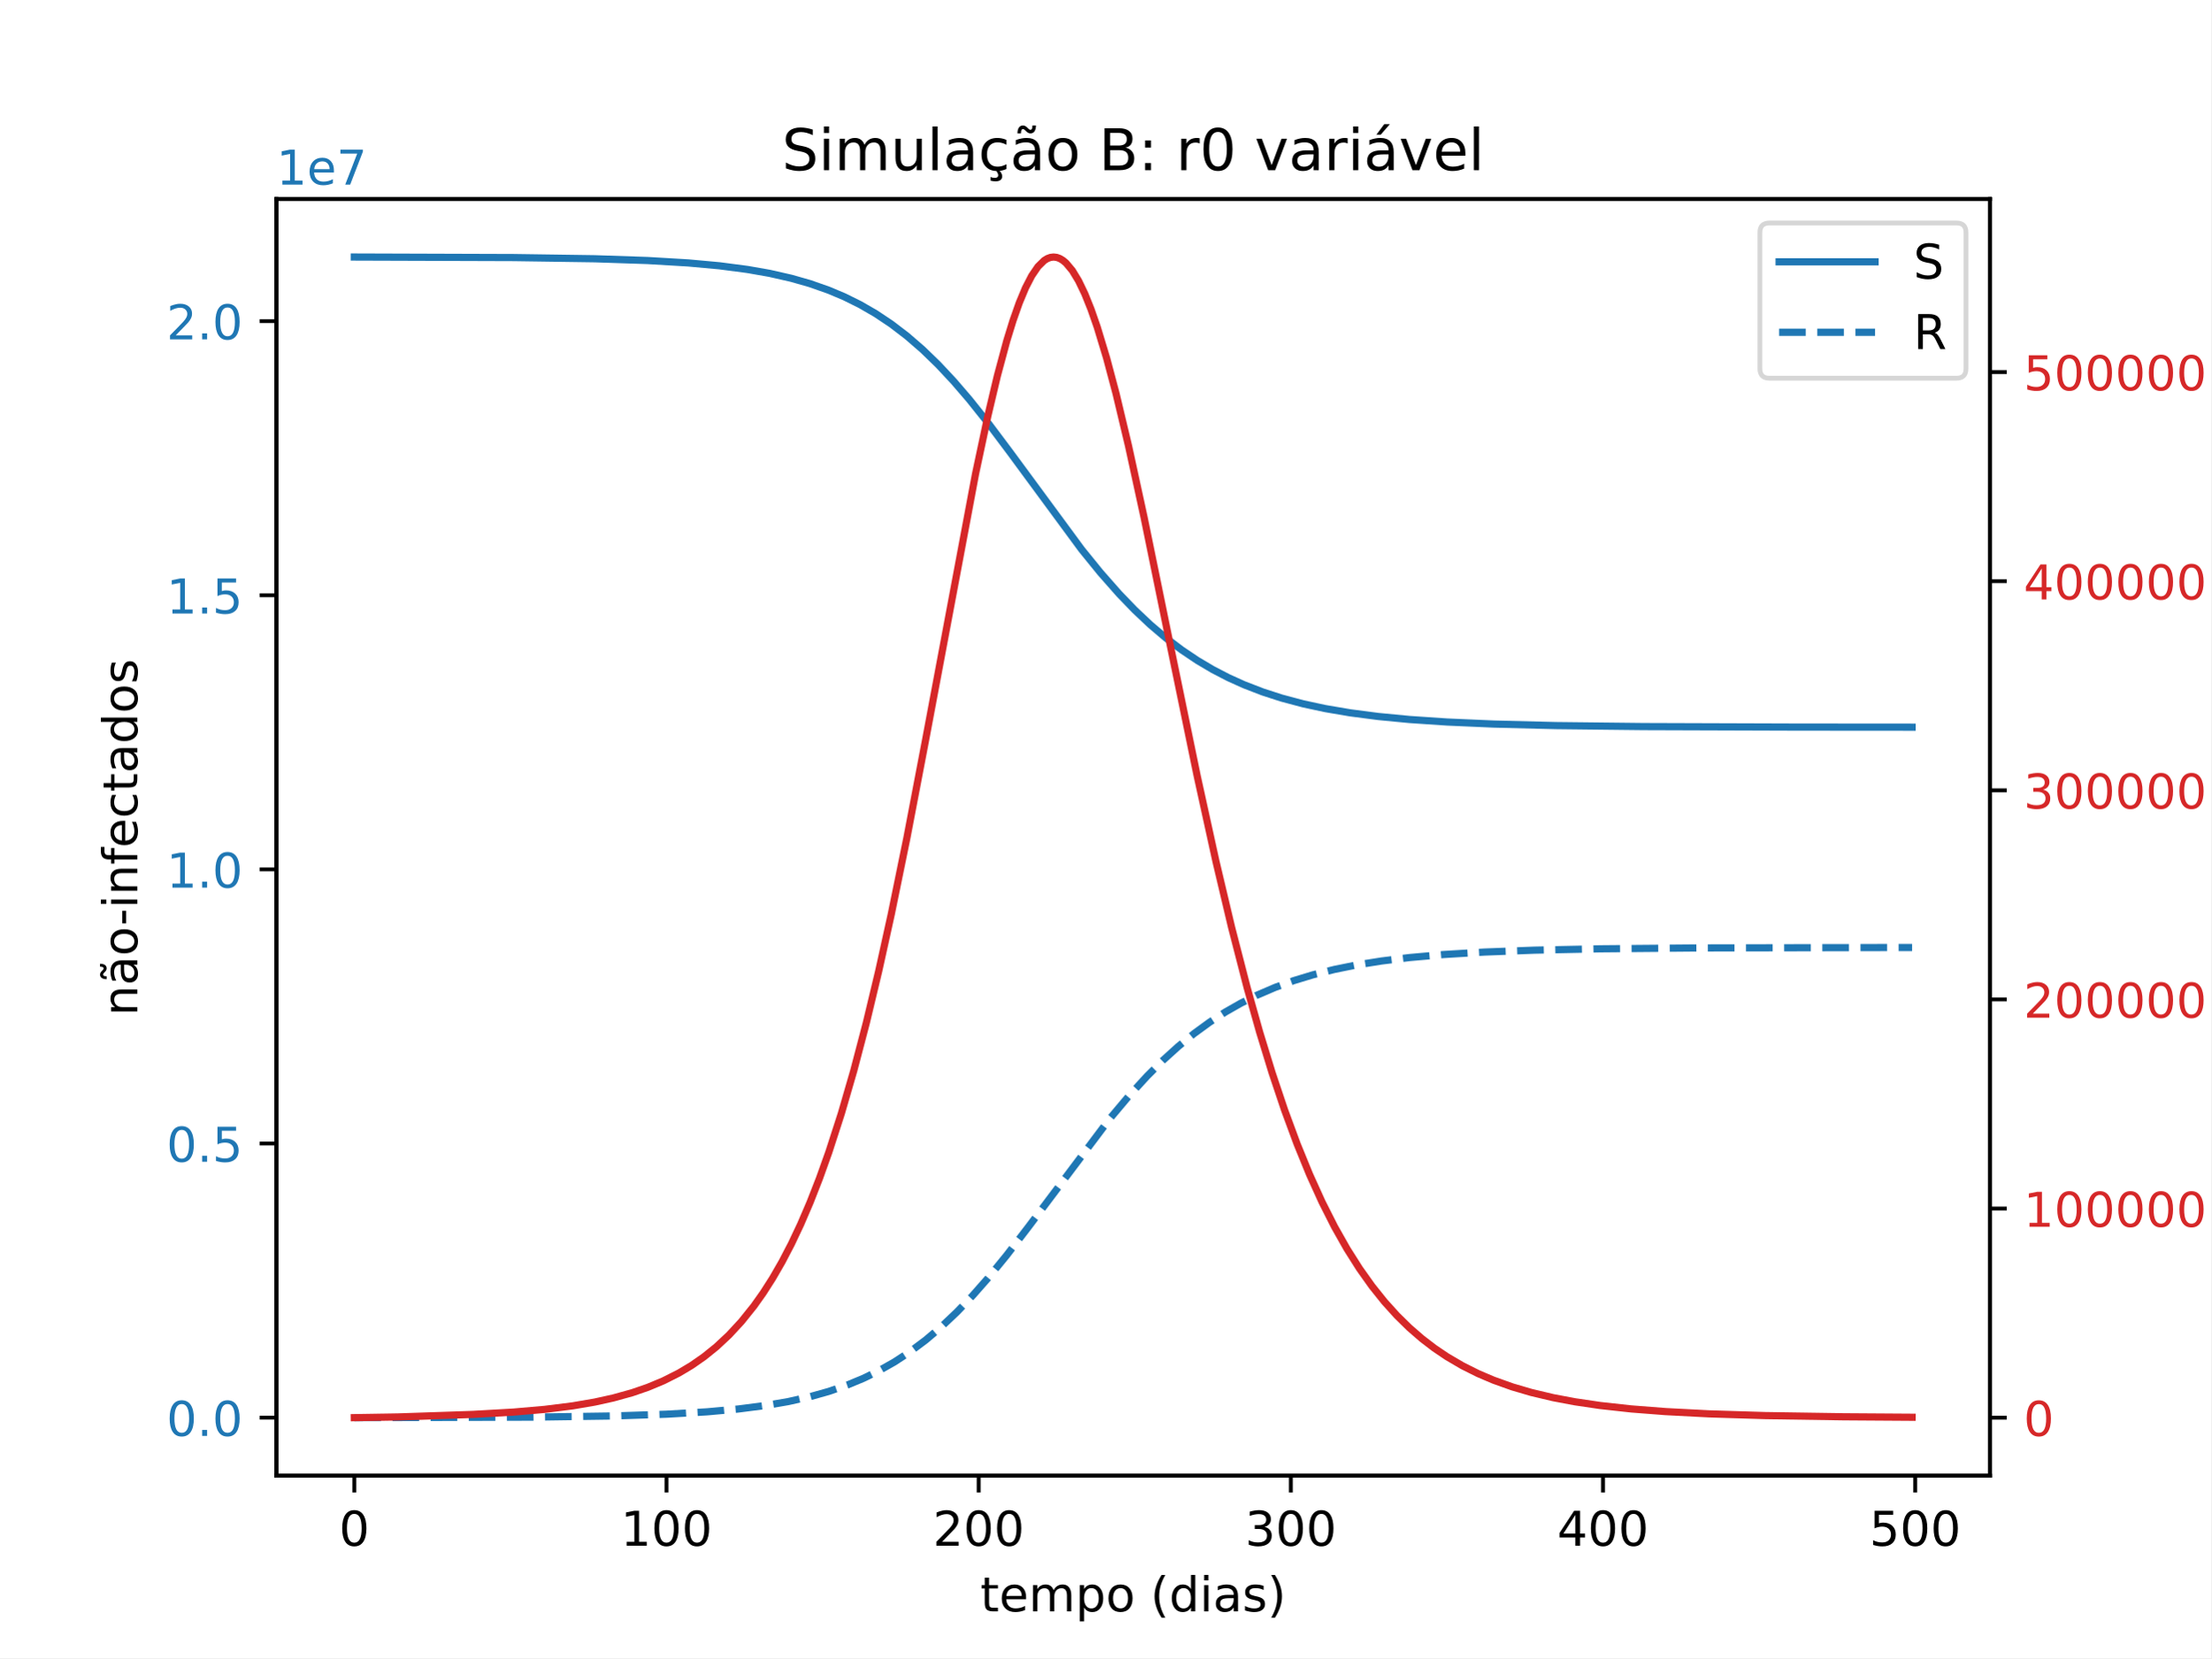
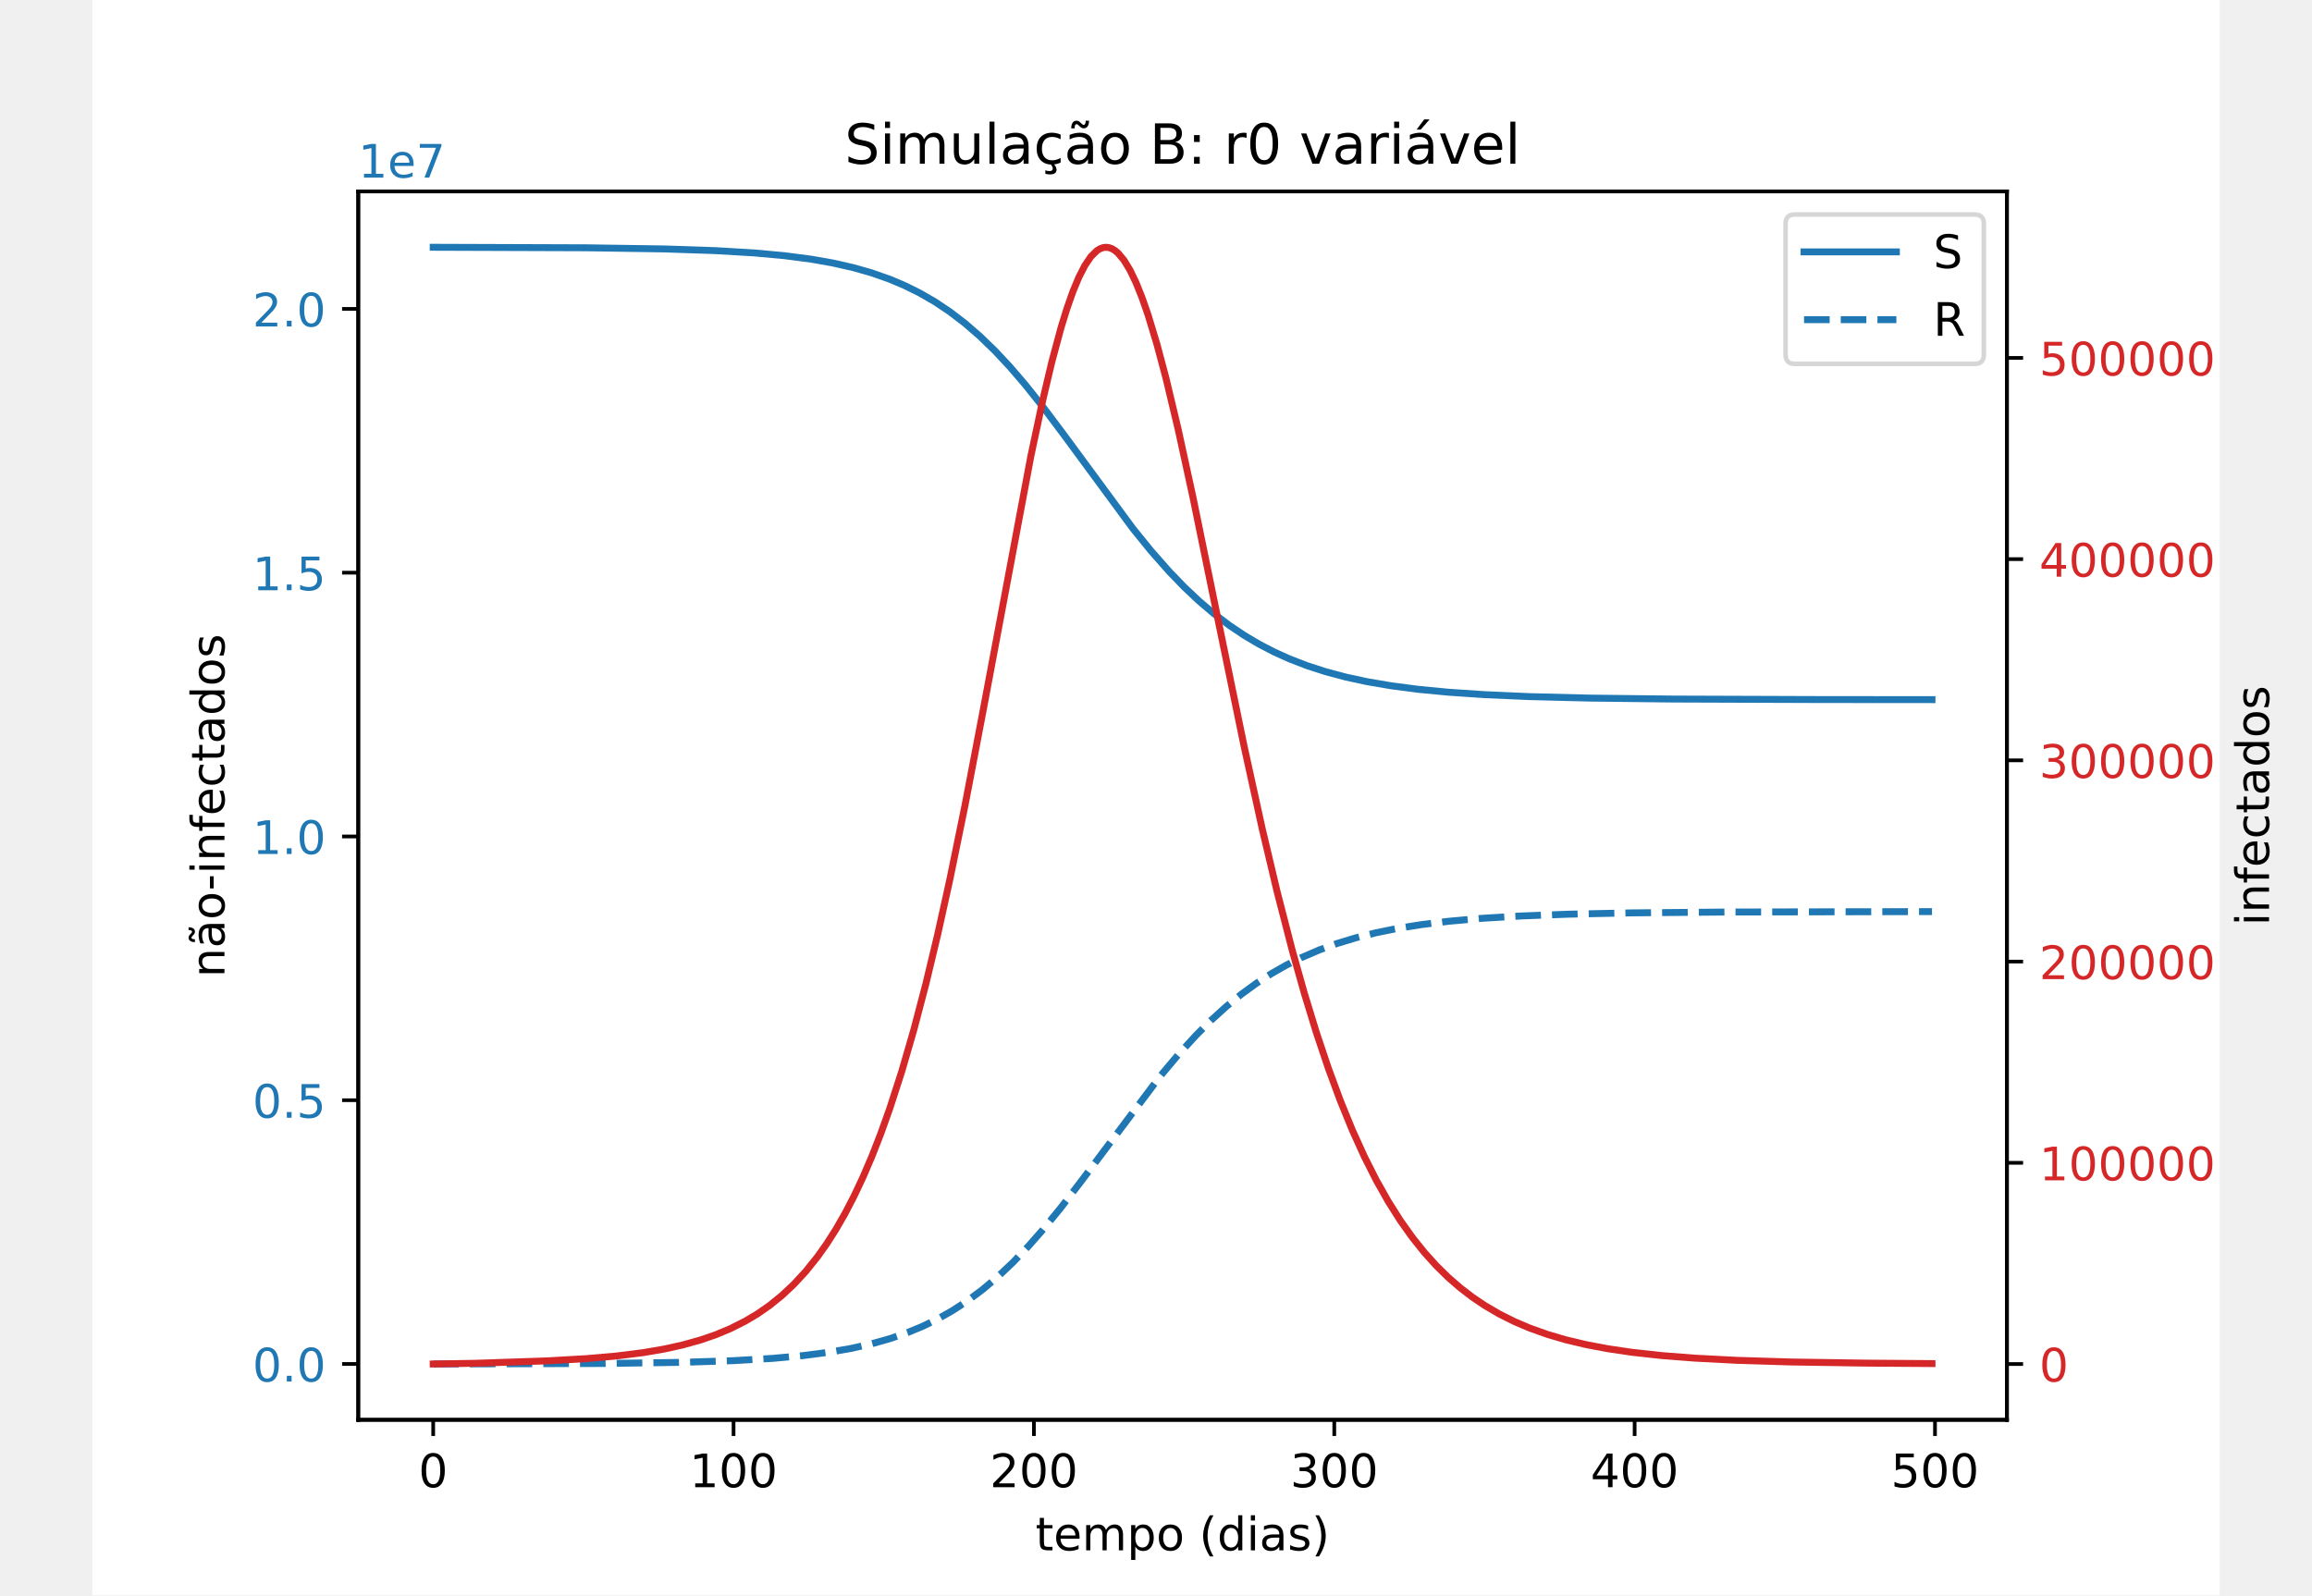
- <svg xmlns="http://www.w3.org/2000/svg" xmlns:xlink="http://www.w3.org/1999/xlink" height="345.6pt" version="1.1" viewBox="0 0 460.8 345.6" width="460.8pt">
+ <svg xmlns="http://www.w3.org/2000/svg" xmlns:xlink="http://www.w3.org/1999/xlink" height="345.6pt" version="1.1" viewBox="0 0 460.8 345.6" width="500.8pt">
  <defs>
    <style type="text/css">
*{stroke-linecap:butt;stroke-linejoin:round;}
  </style>
  </defs>
  <g id="figure_1">
    <g id="patch_1">
      <path d="M 0 345.6  L 460.8 345.6  L 460.8 0  L 0 0  z " style="fill:#ffffff;" />
    </g>
    <g id="axes_1">
      <g id="patch_2">
        <path d="M 57.6 307.584  L 414.72 307.584  L 414.72 41.472  L 57.6 41.472  z " style="fill:#ffffff;" />
      </g>
      <g id="matplotlib.axis_1">
        <g id="xtick_1">
          <g id="line2d_1">
            <defs>
              <path d="M 0 0  L 0 3.5  " id="mf9676f871f" style="stroke:#000000;stroke-width:0.8;" />
            </defs>
            <g>
              <use style="stroke:#000000;stroke-width:0.8;" x="73.833" xlink:href="#mf9676f871f" y="307.584" />
            </g>
          </g>
          <g id="text_1">
            <defs>
              <path d="M 31.781 66.406  Q 24.172 66.406 20.328 58.906  Q 16.5 51.422 16.5 36.375  Q 16.5 21.391 20.328 13.891  Q 24.172 6.391 31.781 6.391  Q 39.453 6.391 43.281 13.891  Q 47.125 21.391 47.125 36.375  Q 47.125 51.422 43.281 58.906  Q 39.453 66.406 31.781 66.406  z M 31.781 74.219  Q 44.047 74.219 50.516 64.516  Q 56.984 54.828 56.984 36.375  Q 56.984 17.969 50.516 8.266  Q 44.047 -1.422 31.781 -1.422  Q 19.531 -1.422 13.062 8.266  Q 6.594 17.969 6.594 36.375  Q 6.594 54.828 13.062 64.516  Q 19.531 74.219 31.781 74.219  z " id="DejaVuSans-48" />
            </defs>
            <g transform="translate(70.65148 322.1824)scale(0.1 -0.1)">
              <use xlink:href="#DejaVuSans-48" />
            </g>
          </g>
        </g>
        <g id="xtick_2">
          <g id="line2d_2">
            <g>
              <use style="stroke:#000000;stroke-width:0.8;" x="138.894" xlink:href="#mf9676f871f" y="307.584" />
            </g>
          </g>
          <g id="text_2">
            <defs>
              <path d="M 12.406 8.297  L 28.516 8.297  L 28.516 63.922  L 10.984 60.406  L 10.984 69.391  L 28.422 72.906  L 38.281 72.906  L 38.281 8.297  L 54.391 8.297  L 54.391 0  L 12.406 0  z " id="DejaVuSans-49" />
            </defs>
            <g transform="translate(129.35 322.1824)scale(0.1 -0.1)">
              <use xlink:href="#DejaVuSans-49" />
              <use x="63.623" xlink:href="#DejaVuSans-48" />
              <use x="127.246" xlink:href="#DejaVuSans-48" />
            </g>
          </g>
        </g>
        <g id="xtick_3">
          <g id="line2d_3">
            <g>
              <use style="stroke:#000000;stroke-width:0.8;" x="203.955" xlink:href="#mf9676f871f" y="307.584" />
            </g>
          </g>
          <g id="text_3">
            <defs>
              <path d="M 19.188 8.297  L 53.609 8.297  L 53.609 0  L 7.328 0  L 7.328 8.297  Q 12.938 14.109 22.625 23.891  Q 32.328 33.688 34.812 36.531  Q 39.547 41.844 41.422 45.531  Q 43.312 49.219 43.312 52.781  Q 43.312 58.594 39.234 62.25  Q 35.156 65.922 28.609 65.922  Q 23.969 65.922 18.812 64.312  Q 13.672 62.703 7.812 59.422  L 7.812 69.391  Q 13.766 71.781 18.938 73  Q 24.125 74.219 28.422 74.219  Q 39.75 74.219 46.484 68.547  Q 53.219 62.891 53.219 53.422  Q 53.219 48.922 51.531 44.891  Q 49.859 40.875 45.406 35.406  Q 44.188 33.984 37.641 27.219  Q 31.109 20.453 19.188 8.297  z " id="DejaVuSans-50" />
            </defs>
            <g transform="translate(194.411 322.1824)scale(0.1 -0.1)">
              <use xlink:href="#DejaVuSans-50" />
              <use x="63.623" xlink:href="#DejaVuSans-48" />
              <use x="127.246" xlink:href="#DejaVuSans-48" />
            </g>
          </g>
        </g>
        <g id="xtick_4">
          <g id="line2d_4">
            <g>
              <use style="stroke:#000000;stroke-width:0.8;" x="269.016" xlink:href="#mf9676f871f" y="307.584" />
            </g>
          </g>
          <g id="text_4">
            <defs>
              <path d="M 40.578 39.312  Q 47.656 37.797 51.625 33  Q 55.609 28.219 55.609 21.188  Q 55.609 10.406 48.188 4.484  Q 40.766 -1.422 27.094 -1.422  Q 22.516 -1.422 17.656 -0.516  Q 12.797 0.391 7.625 2.203  L 7.625 11.719  Q 11.719 9.328 16.594 8.109  Q 21.484 6.891 26.812 6.891  Q 36.078 6.891 40.938 10.547  Q 45.797 14.203 45.797 21.188  Q 45.797 27.641 41.281 31.266  Q 36.766 34.906 28.719 34.906  L 20.219 34.906  L 20.219 43.016  L 29.109 43.016  Q 36.375 43.016 40.234 45.922  Q 44.094 48.828 44.094 54.297  Q 44.094 59.906 40.109 62.906  Q 36.141 65.922 28.719 65.922  Q 24.656 65.922 20.016 65.031  Q 15.375 64.156 9.812 62.312  L 9.812 71.094  Q 15.438 72.656 20.344 73.438  Q 25.25 74.219 29.594 74.219  Q 40.828 74.219 47.359 69.109  Q 53.906 64.016 53.906 55.328  Q 53.906 49.266 50.438 45.094  Q 46.969 40.922 40.578 39.312  z " id="DejaVuSans-51" />
            </defs>
            <g transform="translate(259.4721 322.1824)scale(0.1 -0.1)">
              <use xlink:href="#DejaVuSans-51" />
              <use x="63.623" xlink:href="#DejaVuSans-48" />
              <use x="127.246" xlink:href="#DejaVuSans-48" />
            </g>
          </g>
        </g>
        <g id="xtick_5">
          <g id="line2d_5">
            <g>
              <use style="stroke:#000000;stroke-width:0.8;" x="334.077" xlink:href="#mf9676f871f" y="307.584" />
            </g>
          </g>
          <g id="text_5">
            <defs>
              <path d="M 37.797 64.312  L 12.891 25.391  L 37.797 25.391  z M 35.203 72.906  L 47.609 72.906  L 47.609 25.391  L 58.016 25.391  L 58.016 17.188  L 47.609 17.188  L 47.609 0  L 37.797 0  L 37.797 17.188  L 4.891 17.188  L 4.891 26.703  z " id="DejaVuSans-52" />
            </defs>
            <g transform="translate(324.5331 322.1824)scale(0.1 -0.1)">
              <use xlink:href="#DejaVuSans-52" />
              <use x="63.623" xlink:href="#DejaVuSans-48" />
              <use x="127.246" xlink:href="#DejaVuSans-48" />
            </g>
          </g>
        </g>
        <g id="xtick_6">
          <g id="line2d_6">
            <g>
              <use style="stroke:#000000;stroke-width:0.8;" x="399.138" xlink:href="#mf9676f871f" y="307.584" />
            </g>
          </g>
          <g id="text_6">
            <defs>
              <path d="M 10.797 72.906  L 49.516 72.906  L 49.516 64.594  L 19.828 64.594  L 19.828 46.734  Q 21.969 47.469 24.109 47.828  Q 26.266 48.188 28.422 48.188  Q 40.625 48.188 47.75 41.5  Q 54.891 34.812 54.891 23.391  Q 54.891 11.625 47.562 5.094  Q 40.234 -1.422 26.906 -1.422  Q 22.312 -1.422 17.547 -0.641  Q 12.797 0.141 7.719 1.703  L 7.719 11.625  Q 12.109 9.234 16.797 8.062  Q 21.484 6.891 26.703 6.891  Q 35.156 6.891 40.078 11.328  Q 45.016 15.766 45.016 23.391  Q 45.016 31 40.078 35.438  Q 35.156 39.891 26.703 39.891  Q 22.75 39.891 18.812 39.016  Q 14.891 38.141 10.797 36.281  z " id="DejaVuSans-53" />
            </defs>
            <g transform="translate(389.5941 322.1824)scale(0.1 -0.1)">
              <use xlink:href="#DejaVuSans-53" />
              <use x="63.623" xlink:href="#DejaVuSans-48" />
              <use x="127.246" xlink:href="#DejaVuSans-48" />
            </g>
          </g>
        </g>
        <g id="text_7">
          <defs>
            <path d="M 18.312 70.219  L 18.312 54.688  L 36.812 54.688  L 36.812 47.703  L 18.312 47.703  L 18.312 18.016  Q 18.312 11.328 20.141 9.422  Q 21.969 7.516 27.594 7.516  L 36.812 7.516  L 36.812 0  L 27.594 0  Q 17.188 0 13.234 3.875  Q 9.281 7.766 9.281 18.016  L 9.281 47.703  L 2.688 47.703  L 2.688 54.688  L 9.281 54.688  L 9.281 70.219  z " id="DejaVuSans-116" />
            <path d="M 56.203 29.594  L 56.203 25.203  L 14.891 25.203  Q 15.484 15.922 20.484 11.062  Q 25.484 6.203 34.422 6.203  Q 39.594 6.203 44.453 7.469  Q 49.312 8.734 54.109 11.281  L 54.109 2.781  Q 49.266 0.734 44.188 -0.344  Q 39.109 -1.422 33.891 -1.422  Q 20.797 -1.422 13.156 6.188  Q 5.516 13.812 5.516 26.812  Q 5.516 40.234 12.766 48.109  Q 20.016 56 32.328 56  Q 43.359 56 49.781 48.891  Q 56.203 41.797 56.203 29.594  z M 47.219 32.234  Q 47.125 39.594 43.094 43.984  Q 39.062 48.391 32.422 48.391  Q 24.906 48.391 20.391 44.141  Q 15.875 39.891 15.188 32.172  z " id="DejaVuSans-101" />
            <path d="M 52 44.188  Q 55.375 50.25 60.062 53.125  Q 64.75 56 71.094 56  Q 79.641 56 84.281 50.016  Q 88.922 44.047 88.922 33.016  L 88.922 0  L 79.891 0  L 79.891 32.719  Q 79.891 40.578 77.094 44.375  Q 74.312 48.188 68.609 48.188  Q 61.625 48.188 57.562 43.547  Q 53.516 38.922 53.516 30.906  L 53.516 0  L 44.484 0  L 44.484 32.719  Q 44.484 40.625 41.703 44.406  Q 38.922 48.188 33.109 48.188  Q 26.219 48.188 22.156 43.531  Q 18.109 38.875 18.109 30.906  L 18.109 0  L 9.078 0  L 9.078 54.688  L 18.109 54.688  L 18.109 46.188  Q 21.188 51.219 25.484 53.609  Q 29.781 56 35.688 56  Q 41.656 56 45.828 52.969  Q 50 49.953 52 44.188  z " id="DejaVuSans-109" />
            <path d="M 18.109 8.203  L 18.109 -20.797  L 9.078 -20.797  L 9.078 54.688  L 18.109 54.688  L 18.109 46.391  Q 20.953 51.266 25.266 53.625  Q 29.594 56 35.594 56  Q 45.562 56 51.781 48.094  Q 58.016 40.188 58.016 27.297  Q 58.016 14.406 51.781 6.484  Q 45.562 -1.422 35.594 -1.422  Q 29.594 -1.422 25.266 0.953  Q 20.953 3.328 18.109 8.203  z M 48.688 27.297  Q 48.688 37.203 44.609 42.844  Q 40.531 48.484 33.406 48.484  Q 26.266 48.484 22.188 42.844  Q 18.109 37.203 18.109 27.297  Q 18.109 17.391 22.188 11.75  Q 26.266 6.109 33.406 6.109  Q 40.531 6.109 44.609 11.75  Q 48.688 17.391 48.688 27.297  z " id="DejaVuSans-112" />
            <path d="M 30.609 48.391  Q 23.391 48.391 19.188 42.75  Q 14.984 37.109 14.984 27.297  Q 14.984 17.484 19.156 11.844  Q 23.344 6.203 30.609 6.203  Q 37.797 6.203 41.984 11.859  Q 46.188 17.531 46.188 27.297  Q 46.188 37.016 41.984 42.703  Q 37.797 48.391 30.609 48.391  z M 30.609 56  Q 42.328 56 49.016 48.375  Q 55.719 40.766 55.719 27.297  Q 55.719 13.875 49.016 6.219  Q 42.328 -1.422 30.609 -1.422  Q 18.844 -1.422 12.172 6.219  Q 5.516 13.875 5.516 27.297  Q 5.516 40.766 12.172 48.375  Q 18.844 56 30.609 56  z " id="DejaVuSans-111" />
            <path id="DejaVuSans-32" />
            <path d="M 31 75.875  Q 24.469 64.656 21.281 53.656  Q 18.109 42.672 18.109 31.391  Q 18.109 20.125 21.312 9.062  Q 24.516 -2 31 -13.188  L 23.188 -13.188  Q 15.875 -1.703 12.234 9.375  Q 8.594 20.453 8.594 31.391  Q 8.594 42.281 12.203 53.312  Q 15.828 64.359 23.188 75.875  z " id="DejaVuSans-40" />
            <path d="M 45.406 46.391  L 45.406 75.984  L 54.391 75.984  L 54.391 0  L 45.406 0  L 45.406 8.203  Q 42.578 3.328 38.25 0.953  Q 33.938 -1.422 27.875 -1.422  Q 17.969 -1.422 11.734 6.484  Q 5.516 14.406 5.516 27.297  Q 5.516 40.188 11.734 48.094  Q 17.969 56 27.875 56  Q 33.938 56 38.25 53.625  Q 42.578 51.266 45.406 46.391  z M 14.797 27.297  Q 14.797 17.391 18.875 11.75  Q 22.953 6.109 30.078 6.109  Q 37.203 6.109 41.297 11.75  Q 45.406 17.391 45.406 27.297  Q 45.406 37.203 41.297 42.844  Q 37.203 48.484 30.078 48.484  Q 22.953 48.484 18.875 42.844  Q 14.797 37.203 14.797 27.297  z " id="DejaVuSans-100" />
            <path d="M 9.422 54.688  L 18.406 54.688  L 18.406 0  L 9.422 0  z M 9.422 75.984  L 18.406 75.984  L 18.406 64.594  L 9.422 64.594  z " id="DejaVuSans-105" />
            <path d="M 34.281 27.484  Q 23.391 27.484 19.188 25  Q 14.984 22.516 14.984 16.5  Q 14.984 11.719 18.141 8.906  Q 21.297 6.109 26.703 6.109  Q 34.188 6.109 38.703 11.406  Q 43.219 16.703 43.219 25.484  L 43.219 27.484  z M 52.203 31.203  L 52.203 0  L 43.219 0  L 43.219 8.297  Q 40.141 3.328 35.547 0.953  Q 30.953 -1.422 24.312 -1.422  Q 15.922 -1.422 10.953 3.297  Q 6 8.016 6 15.922  Q 6 25.141 12.172 29.828  Q 18.359 34.516 30.609 34.516  L 43.219 34.516  L 43.219 35.406  Q 43.219 41.609 39.141 45  Q 35.062 48.391 27.688 48.391  Q 23 48.391 18.547 47.266  Q 14.109 46.141 10.016 43.891  L 10.016 52.203  Q 14.938 54.109 19.578 55.047  Q 24.219 56 28.609 56  Q 40.484 56 46.344 49.844  Q 52.203 43.703 52.203 31.203  z " id="DejaVuSans-97" />
            <path d="M 44.281 53.078  L 44.281 44.578  Q 40.484 46.531 36.375 47.5  Q 32.281 48.484 27.875 48.484  Q 21.188 48.484 17.844 46.438  Q 14.5 44.391 14.5 40.281  Q 14.5 37.156 16.891 35.375  Q 19.281 33.594 26.516 31.984  L 29.594 31.297  Q 39.156 29.25 43.188 25.516  Q 47.219 21.781 47.219 15.094  Q 47.219 7.469 41.188 3.016  Q 35.156 -1.422 24.609 -1.422  Q 20.219 -1.422 15.453 -0.562  Q 10.688 0.297 5.422 2  L 5.422 11.281  Q 10.406 8.688 15.234 7.391  Q 20.062 6.109 24.812 6.109  Q 31.156 6.109 34.562 8.281  Q 37.984 10.453 37.984 14.406  Q 37.984 18.062 35.516 20.016  Q 33.062 21.969 24.703 23.781  L 21.578 24.516  Q 13.234 26.266 9.516 29.906  Q 5.812 33.547 5.812 39.891  Q 5.812 47.609 11.281 51.797  Q 16.75 56 26.812 56  Q 31.781 56 36.172 55.266  Q 40.578 54.547 44.281 53.078  z " id="DejaVuSans-115" />
            <path d="M 8.016 75.875  L 15.828 75.875  Q 23.141 64.359 26.781 53.312  Q 30.422 42.281 30.422 31.391  Q 30.422 20.453 26.781 9.375  Q 23.141 -1.703 15.828 -13.188  L 8.016 -13.188  Q 14.5 -2 17.703 9.062  Q 20.906 20.125 20.906 31.391  Q 20.906 42.672 17.703 53.656  Q 14.5 64.656 8.016 75.875  z " id="DejaVuSans-41" />
          </defs>
          <g transform="translate(204.2967 335.8606)scale(0.1 -0.1)">
            <use xlink:href="#DejaVuSans-116" />
            <use x="39.209" xlink:href="#DejaVuSans-101" />
            <use x="100.732" xlink:href="#DejaVuSans-109" />
            <use x="198.145" xlink:href="#DejaVuSans-112" />
            <use x="261.621" xlink:href="#DejaVuSans-111" />
            <use x="322.803" xlink:href="#DejaVuSans-32" />
            <use x="354.59" xlink:href="#DejaVuSans-40" />
            <use x="393.604" xlink:href="#DejaVuSans-100" />
            <use x="457.08" xlink:href="#DejaVuSans-105" />
            <use x="484.863" xlink:href="#DejaVuSans-97" />
            <use x="546.143" xlink:href="#DejaVuSans-115" />
            <use x="598.242" xlink:href="#DejaVuSans-41" />
          </g>
        </g>
      </g>
      <g id="matplotlib.axis_2">
        <g id="ytick_1">
          <g id="line2d_7">
            <defs>
              <path d="M 0 0  L -3.5 0  " id="mc83e9b2685" style="stroke:#000000;stroke-width:0.8;" />
            </defs>
            <g>
              <use style="stroke:#000000;stroke-width:0.8;" x="57.6" xlink:href="#mc83e9b2685" y="295.488" />
            </g>
          </g>
          <g id="text_8">
            <defs>
              <path d="M 10.688 12.406  L 21 12.406  L 21 0  L 10.688 0  z " id="DejaVuSans-46" />
            </defs>
            <g style="fill:#1f77b4;" transform="translate(34.69687 299.2872)scale(0.1 -0.1)">
              <use xlink:href="#DejaVuSans-48" />
              <use x="63.623" xlink:href="#DejaVuSans-46" />
              <use x="95.41" xlink:href="#DejaVuSans-48" />
            </g>
          </g>
        </g>
        <g id="ytick_2">
          <g id="line2d_8">
            <g>
              <use style="stroke:#000000;stroke-width:0.8;" x="57.6" xlink:href="#mc83e9b2685" y="238.347" />
            </g>
          </g>
          <g id="text_9">
            <g style="fill:#1f77b4;" transform="translate(34.69687 242.1465)scale(0.1 -0.1)">
              <use xlink:href="#DejaVuSans-48" />
              <use x="63.623" xlink:href="#DejaVuSans-46" />
              <use x="95.41" xlink:href="#DejaVuSans-53" />
            </g>
          </g>
        </g>
        <g id="ytick_3">
          <g id="line2d_9">
            <g>
              <use style="stroke:#000000;stroke-width:0.8;" x="57.6" xlink:href="#mc83e9b2685" y="181.206" />
            </g>
          </g>
          <g id="text_10">
            <g style="fill:#1f77b4;" transform="translate(34.69687 185.0057)scale(0.1 -0.1)">
              <use xlink:href="#DejaVuSans-49" />
              <use x="63.623" xlink:href="#DejaVuSans-46" />
              <use x="95.41" xlink:href="#DejaVuSans-48" />
            </g>
          </g>
        </g>
        <g id="ytick_4">
          <g id="line2d_10">
            <g>
              <use style="stroke:#000000;stroke-width:0.8;" x="57.6" xlink:href="#mc83e9b2685" y="124.066" />
            </g>
          </g>
          <g id="text_11">
            <g style="fill:#1f77b4;" transform="translate(34.69687 127.865)scale(0.1 -0.1)">
              <use xlink:href="#DejaVuSans-49" />
              <use x="63.623" xlink:href="#DejaVuSans-46" />
              <use x="95.41" xlink:href="#DejaVuSans-53" />
            </g>
          </g>
        </g>
        <g id="ytick_5">
          <g id="line2d_11">
            <g>
              <use style="stroke:#000000;stroke-width:0.8;" x="57.6" xlink:href="#mc83e9b2685" y="66.925" />
            </g>
          </g>
          <g id="text_12">
            <g style="fill:#1f77b4;" transform="translate(34.69687 70.72419)scale(0.1 -0.1)">
              <use xlink:href="#DejaVuSans-50" />
              <use x="63.623" xlink:href="#DejaVuSans-46" />
              <use x="95.41" xlink:href="#DejaVuSans-48" />
            </g>
          </g>
        </g>
        <g id="text_13">
          <defs>
            <path d="M 54.891 33.016  L 54.891 0  L 45.906 0  L 45.906 32.719  Q 45.906 40.484 42.875 44.328  Q 39.844 48.188 33.797 48.188  Q 26.516 48.188 22.312 43.547  Q 18.109 38.922 18.109 30.906  L 18.109 0  L 9.078 0  L 9.078 54.688  L 18.109 54.688  L 18.109 46.188  Q 21.344 51.125 25.703 53.562  Q 30.078 56 35.797 56  Q 45.219 56 50.047 50.172  Q 54.891 44.344 54.891 33.016  z " id="DejaVuSans-110" />
            <path d="M 34.281 27.484  Q 23.391 27.484 19.188 25  Q 14.984 22.516 14.984 16.5  Q 14.984 11.719 18.141 8.906  Q 21.297 6.109 26.703 6.109  Q 34.188 6.109 38.703 11.406  Q 43.219 16.703 43.219 25.484  L 43.219 27.484  z M 52.203 31.203  L 52.203 0  L 43.219 0  L 43.219 8.297  Q 40.141 3.328 35.547 0.953  Q 30.953 -1.422 24.312 -1.422  Q 15.922 -1.422 10.953 3.297  Q 6 8.016 6 15.922  Q 6 25.141 12.172 29.828  Q 18.359 34.516 30.609 34.516  L 43.219 34.516  L 43.219 35.406  Q 43.219 41.609 39.141 45  Q 35.062 48.391 27.688 48.391  Q 23 48.391 18.547 47.266  Q 14.109 46.141 10.016 43.891  L 10.016 52.203  Q 14.938 54.109 19.578 55.047  Q 24.219 56 28.609 56  Q 40.484 56 46.344 49.844  Q 52.203 43.703 52.203 31.203  z M 28.812 66.891  L 26.031 69.578  Q 24.953 70.562 24.141 71.016  Q 23.344 71.484 22.703 71.484  Q 20.844 71.484 19.969 69.703  Q 19.094 67.922 19 63.922  L 12.891 63.922  Q 12.984 70.516 15.469 74.094  Q 17.969 77.688 22.406 77.688  Q 24.266 77.688 25.828 77  Q 27.391 76.312 29.203 74.703  L 31.984 72.016  Q 33.062 71.047 33.859 70.578  Q 34.672 70.125 35.297 70.125  Q 37.156 70.125 38.031 71.906  Q 38.922 73.688 39.016 77.688  L 45.125 77.688  Q 45.016 71.094 42.531 67.5  Q 40.047 63.922 35.594 63.922  Q 33.734 63.922 32.172 64.594  Q 30.609 65.281 28.812 66.891  z " id="DejaVuSans-227" />
            <path d="M 4.891 31.391  L 31.203 31.391  L 31.203 23.391  L 4.891 23.391  z " id="DejaVuSans-45" />
            <path d="M 37.109 75.984  L 37.109 68.5  L 28.516 68.5  Q 23.688 68.5 21.797 66.547  Q 19.922 64.594 19.922 59.516  L 19.922 54.688  L 34.719 54.688  L 34.719 47.703  L 19.922 47.703  L 19.922 0  L 10.891 0  L 10.891 47.703  L 2.297 47.703  L 2.297 54.688  L 10.891 54.688  L 10.891 58.5  Q 10.891 67.625 15.141 71.797  Q 19.391 75.984 28.609 75.984  z " id="DejaVuSans-102" />
            <path d="M 48.781 52.594  L 48.781 44.188  Q 44.969 46.297 41.141 47.344  Q 37.312 48.391 33.406 48.391  Q 24.656 48.391 19.812 42.844  Q 14.984 37.312 14.984 27.297  Q 14.984 17.281 19.812 11.734  Q 24.656 6.203 33.406 6.203  Q 37.312 6.203 41.141 7.25  Q 44.969 8.297 48.781 10.406  L 48.781 2.094  Q 45.016 0.344 40.984 -0.531  Q 36.969 -1.422 32.422 -1.422  Q 20.062 -1.422 12.781 6.344  Q 5.516 14.109 5.516 27.297  Q 5.516 40.672 12.859 48.328  Q 20.219 56 33.016 56  Q 37.156 56 41.109 55.141  Q 45.062 54.297 48.781 52.594  z " id="DejaVuSans-99" />
          </defs>
          <g transform="translate(28.61719 211.7241)rotate(-90)scale(0.1 -0.1)">
            <use xlink:href="#DejaVuSans-110" />
            <use x="63.379" xlink:href="#DejaVuSans-227" />
            <use x="124.658" xlink:href="#DejaVuSans-111" />
            <use x="187.715" xlink:href="#DejaVuSans-45" />
            <use x="223.799" xlink:href="#DejaVuSans-105" />
            <use x="251.582" xlink:href="#DejaVuSans-110" />
            <use x="314.961" xlink:href="#DejaVuSans-102" />
            <use x="350.166" xlink:href="#DejaVuSans-101" />
            <use x="411.689" xlink:href="#DejaVuSans-99" />
            <use x="466.67" xlink:href="#DejaVuSans-116" />
            <use x="505.879" xlink:href="#DejaVuSans-97" />
            <use x="567.158" xlink:href="#DejaVuSans-100" />
            <use x="630.635" xlink:href="#DejaVuSans-111" />
            <use x="691.816" xlink:href="#DejaVuSans-115" />
          </g>
        </g>
        <g id="text_14">
          <defs>
            <path d="M 8.203 72.906  L 55.078 72.906  L 55.078 68.703  L 28.609 0  L 18.312 0  L 43.219 64.594  L 8.203 64.594  z " id="DejaVuSans-55" />
          </defs>
          <g style="fill:#1f77b4;" transform="translate(57.6 38.472)scale(0.1 -0.1)">
            <use xlink:href="#DejaVuSans-49" />
            <use x="63.623" xlink:href="#DejaVuSans-101" />
            <use x="125.146" xlink:href="#DejaVuSans-55" />
          </g>
        </g>
      </g>
      <g id="line2d_12">
        <path clip-path="url(#p1f31dc3ad1)" d="M 73.833 53.568  L 107.014 53.68  L 123.93 53.929  L 134.99 54.297  L 143.448 54.798  L 149.954 55.395  L 155.81 56.163  L 160.364 56.966  L 164.918 58.002  L 168.822 59.119  L 172.725 60.493  L 175.979 61.868  L 179.232 63.481  L 182.485 65.36  L 185.738 67.533  L 188.991 70.019  L 192.244 72.835  L 195.497 75.985  L 198.75 79.464  L 202.003 83.248  L 205.907 88.139  L 210.461 94.21  L 225.425 114.535  L 229.329 119.345  L 233.232 123.776  L 236.485 127.148  L 239.738 130.216  L 242.991 132.98  L 246.244 135.448  L 249.498 137.635  L 252.751 139.562  L 256.004 141.248  L 259.257 142.717  L 263.16 144.224  L 267.064 145.489  L 271.618 146.704  L 276.173 147.684  L 281.377 148.571  L 287.233 149.334  L 293.739 149.96  L 301.546 150.486  L 311.305 150.912  L 324.318 151.233  L 342.535 151.44  L 374.415 151.548  L 398.487 151.567  L 398.487 151.567  " style="fill:none;stroke:#1f77b4;stroke-linecap:square;stroke-width:1.5;" />
      </g>
      <g id="line2d_13">
        <path clip-path="url(#p1f31dc3ad1)" d="M 73.833 295.488  L 110.918 295.378  L 127.833 295.132  L 138.894 294.767  L 147.352 294.273  L 153.858 293.683  L 159.713 292.926  L 164.268 292.134  L 168.822 291.113  L 172.725 290.013  L 176.629 288.662  L 179.882 287.311  L 183.135 285.727  L 186.388 283.883  L 189.641 281.755  L 192.894 279.321  L 196.147 276.567  L 199.401 273.488  L 202.654 270.091  L 205.907 266.395  L 209.81 261.615  L 214.365 255.675  L 231.28 233.172  L 235.184 228.531  L 239.088 224.266  L 242.341 221.025  L 245.594 218.078  L 248.847 215.424  L 252.1 213.052  L 255.353 210.949  L 258.606 209.095  L 261.859 207.472  L 265.763 205.795  L 269.666 204.382  L 273.57 203.196  L 278.124 202.056  L 282.679 201.136  L 287.884 200.304  L 293.739 199.587  L 300.896 198.95  L 309.354 198.439  L 319.763 198.046  L 333.426 197.763  L 354.246 197.578  L 393.933 197.494  L 398.487 197.491  L 398.487 197.491  " style="fill:none;stroke:#1f77b4;stroke-dasharray:5.55,2.4;stroke-dashoffset:0;stroke-width:1.5;" />
      </g>
      <g id="patch_3">
        <path d="M 57.6 307.584  L 57.6 41.472  " style="fill:none;stroke:#000000;stroke-linecap:square;stroke-linejoin:miter;stroke-width:0.8;" />
      </g>
      <g id="patch_4">
        <path d="M 414.72 307.584  L 414.72 41.472  " style="fill:none;stroke:#000000;stroke-linecap:square;stroke-linejoin:miter;stroke-width:0.8;" />
      </g>
      <g id="patch_5">
        <path d="M 57.6 307.584  L 414.72 307.584  " style="fill:none;stroke:#000000;stroke-linecap:square;stroke-linejoin:miter;stroke-width:0.8;" />
      </g>
      <g id="patch_6">
        <path d="M 57.6 41.472  L 414.72 41.472  " style="fill:none;stroke:#000000;stroke-linecap:square;stroke-linejoin:miter;stroke-width:0.8;" />
      </g>
      <g id="text_15">
        <defs>
          <path d="M 53.516 70.516  L 53.516 60.891  Q 47.906 63.578 42.922 64.891  Q 37.938 66.219 33.297 66.219  Q 25.25 66.219 20.875 63.094  Q 16.5 59.969 16.5 54.203  Q 16.5 49.359 19.406 46.891  Q 22.312 44.438 30.422 42.922  L 36.375 41.703  Q 47.406 39.594 52.656 34.297  Q 57.906 29 57.906 20.125  Q 57.906 9.516 50.797 4.047  Q 43.703 -1.422 29.984 -1.422  Q 24.812 -1.422 18.969 -0.25  Q 13.141 0.922 6.891 3.219  L 6.891 13.375  Q 12.891 10.016 18.656 8.297  Q 24.422 6.594 29.984 6.594  Q 38.422 6.594 43.016 9.906  Q 47.609 13.234 47.609 19.391  Q 47.609 24.75 44.312 27.781  Q 41.016 30.812 33.5 32.328  L 27.484 33.5  Q 16.453 35.688 11.516 40.375  Q 6.594 45.062 6.594 53.422  Q 6.594 63.094 13.406 68.656  Q 20.219 74.219 32.172 74.219  Q 37.312 74.219 42.625 73.281  Q 47.953 72.359 53.516 70.516  z " id="DejaVuSans-83" />
          <path d="M 8.5 21.578  L 8.5 54.688  L 17.484 54.688  L 17.484 21.922  Q 17.484 14.156 20.5 10.266  Q 23.531 6.391 29.594 6.391  Q 36.859 6.391 41.078 11.031  Q 45.312 15.672 45.312 23.688  L 45.312 54.688  L 54.297 54.688  L 54.297 0  L 45.312 0  L 45.312 8.406  Q 42.047 3.422 37.719 1  Q 33.406 -1.422 27.688 -1.422  Q 18.266 -1.422 13.375 4.438  Q 8.5 10.297 8.5 21.578  z M 31.109 56  z " id="DejaVuSans-117" />
          <path d="M 9.422 75.984  L 18.406 75.984  L 18.406 0  L 9.422 0  z " id="DejaVuSans-108" />
          <path d="M 48.781 52.594  L 48.781 44.188  Q 44.969 46.297 41.141 47.344  Q 37.312 48.391 33.406 48.391  Q 24.656 48.391 19.812 42.844  Q 14.984 37.312 14.984 27.297  Q 14.984 17.281 19.812 11.734  Q 24.656 6.203 33.406 6.203  Q 37.312 6.203 41.141 7.25  Q 44.969 8.297 48.781 10.406  L 48.781 2.094  Q 45.016 0.344 40.984 -0.531  Q 36.969 -1.422 32.422 -1.422  Q 20.062 -1.422 12.781 6.344  Q 5.516 14.109 5.516 27.297  Q 5.516 40.672 12.859 48.328  Q 20.219 56 33.016 56  Q 37.156 56 41.109 55.141  Q 45.062 54.297 48.781 52.594  z M 36.078 0  Q 38.766 -3.031 40.078 -5.594  Q 41.406 -8.156 41.406 -10.5  Q 41.406 -14.844 38.469 -17.062  Q 35.547 -19.281 29.781 -19.281  Q 27.547 -19.281 25.422 -18.984  Q 23.297 -18.703 21.188 -18.109  L 21.188 -11.719  Q 22.859 -12.547 24.656 -12.906  Q 26.469 -13.281 28.766 -13.281  Q 31.641 -13.281 33.109 -12.109  Q 34.578 -10.938 34.578 -8.688  Q 34.578 -7.234 33.516 -5.109  Q 32.469 -2.984 30.281 0  z " id="DejaVuSans-231" />
          <path d="M 19.672 34.812  L 19.672 8.109  L 35.5 8.109  Q 43.453 8.109 47.281 11.406  Q 51.125 14.703 51.125 21.484  Q 51.125 28.328 47.281 31.562  Q 43.453 34.812 35.5 34.812  z M 19.672 64.797  L 19.672 42.828  L 34.281 42.828  Q 41.5 42.828 45.031 45.531  Q 48.578 48.25 48.578 53.812  Q 48.578 59.328 45.031 62.062  Q 41.5 64.797 34.281 64.797  z M 9.812 72.906  L 35.016 72.906  Q 46.297 72.906 52.391 68.219  Q 58.5 63.531 58.5 54.891  Q 58.5 48.188 55.375 44.234  Q 52.25 40.281 46.188 39.312  Q 53.469 37.75 57.5 32.781  Q 61.531 27.828 61.531 20.406  Q 61.531 10.641 54.891 5.312  Q 48.25 0 35.984 0  L 9.812 0  z " id="DejaVuSans-66" />
          <path d="M 11.719 12.406  L 22.016 12.406  L 22.016 0  L 11.719 0  z M 11.719 51.703  L 22.016 51.703  L 22.016 39.312  L 11.719 39.312  z " id="DejaVuSans-58" />
          <path d="M 41.109 46.297  Q 39.594 47.172 37.812 47.578  Q 36.031 48 33.891 48  Q 26.266 48 22.188 43.047  Q 18.109 38.094 18.109 28.812  L 18.109 0  L 9.078 0  L 9.078 54.688  L 18.109 54.688  L 18.109 46.188  Q 20.953 51.172 25.484 53.578  Q 30.031 56 36.531 56  Q 37.453 56 38.578 55.875  Q 39.703 55.766 41.062 55.516  z " id="DejaVuSans-114" />
          <path d="M 2.984 54.688  L 12.5 54.688  L 29.594 8.797  L 46.688 54.688  L 56.203 54.688  L 35.688 0  L 23.484 0  z " id="DejaVuSans-118" />
          <path d="M 34.281 27.484  Q 23.391 27.484 19.188 25  Q 14.984 22.516 14.984 16.5  Q 14.984 11.719 18.141 8.906  Q 21.297 6.109 26.703 6.109  Q 34.188 6.109 38.703 11.406  Q 43.219 16.703 43.219 25.484  L 43.219 27.484  z M 52.203 31.203  L 52.203 0  L 43.219 0  L 43.219 8.297  Q 40.141 3.328 35.547 0.953  Q 30.953 -1.422 24.312 -1.422  Q 15.922 -1.422 10.953 3.297  Q 6 8.016 6 15.922  Q 6 25.141 12.172 29.828  Q 18.359 34.516 30.609 34.516  L 43.219 34.516  L 43.219 35.406  Q 43.219 41.609 39.141 45  Q 35.062 48.391 27.688 48.391  Q 23 48.391 18.547 47.266  Q 14.109 46.141 10.016 43.891  L 10.016 52.203  Q 14.938 54.109 19.578 55.047  Q 24.219 56 28.609 56  Q 40.484 56 46.344 49.844  Q 52.203 43.703 52.203 31.203  z M 35.797 79.984  L 45.516 79.984  L 29.594 61.625  L 22.125 61.625  z " id="DejaVuSans-225" />
        </defs>
        <g transform="translate(162.9553 35.472)scale(0.12 -0.12)">
          <use xlink:href="#DejaVuSans-83" />
          <use x="63.477" xlink:href="#DejaVuSans-105" />
          <use x="91.26" xlink:href="#DejaVuSans-109" />
          <use x="188.672" xlink:href="#DejaVuSans-117" />
          <use x="252.051" xlink:href="#DejaVuSans-108" />
          <use x="279.834" xlink:href="#DejaVuSans-97" />
          <use x="341.113" xlink:href="#DejaVuSans-231" />
          <use x="396.094" xlink:href="#DejaVuSans-227" />
          <use x="457.373" xlink:href="#DejaVuSans-111" />
          <use x="518.555" xlink:href="#DejaVuSans-32" />
          <use x="550.342" xlink:href="#DejaVuSans-66" />
          <use x="618.945" xlink:href="#DejaVuSans-58" />
          <use x="652.637" xlink:href="#DejaVuSans-32" />
          <use x="684.424" xlink:href="#DejaVuSans-114" />
          <use x="725.537" xlink:href="#DejaVuSans-48" />
          <use x="789.16" xlink:href="#DejaVuSans-32" />
          <use x="820.947" xlink:href="#DejaVuSans-118" />
          <use x="880.127" xlink:href="#DejaVuSans-97" />
          <use x="941.406" xlink:href="#DejaVuSans-114" />
          <use x="982.52" xlink:href="#DejaVuSans-105" />
          <use x="1010.303" xlink:href="#DejaVuSans-225" />
          <use x="1071.582" xlink:href="#DejaVuSans-118" />
          <use x="1130.762" xlink:href="#DejaVuSans-101" />
          <use x="1192.285" xlink:href="#DejaVuSans-108" />
        </g>
      </g>
      <g id="legend_1">
        <g id="patch_7">
          <path d="M 368.772 78.828  L 407.72 78.828  Q 409.72 78.828 409.72 76.828  L 409.72 48.472  Q 409.72 46.472 407.72 46.472  L 368.772 46.472  Q 366.772 46.472 366.772 48.472  L 366.772 76.828  Q 366.772 78.828 368.772 78.828  z " style="fill:#ffffff;opacity:0.8;stroke:#cccccc;stroke-linejoin:miter;" />
        </g>
        <g id="line2d_14">
          <path d="M 370.772 54.57  L 390.772 54.57  " style="fill:none;stroke:#1f77b4;stroke-linecap:square;stroke-width:1.5;" />
        </g>
        <g id="line2d_15" />
        <g id="text_16">
          <g transform="translate(398.7716 58.07044)scale(0.1 -0.1)">
            <use xlink:href="#DejaVuSans-83" />
          </g>
        </g>
        <g id="line2d_16">
          <path d="M 370.772 69.249  L 390.772 69.249  " style="fill:none;stroke:#1f77b4;stroke-dasharray:5.55,2.4;stroke-dashoffset:0;stroke-width:1.5;" />
        </g>
        <g id="line2d_17" />
        <g id="text_17">
          <defs>
            <path d="M 44.391 34.188  Q 47.562 33.109 50.562 29.594  Q 53.562 26.078 56.594 19.922  L 66.609 0  L 56 0  L 46.688 18.703  Q 43.062 26.031 39.672 28.422  Q 36.281 30.812 30.422 30.812  L 19.672 30.812  L 19.672 0  L 9.812 0  L 9.812 72.906  L 32.078 72.906  Q 44.578 72.906 50.734 67.672  Q 56.891 62.453 56.891 51.906  Q 56.891 45.016 53.688 40.469  Q 50.484 35.938 44.391 34.188  z M 19.672 64.797  L 19.672 38.922  L 32.078 38.922  Q 39.203 38.922 42.844 42.219  Q 46.484 45.516 46.484 51.906  Q 46.484 58.297 42.844 61.547  Q 39.203 64.797 32.078 64.797  z " id="DejaVuSans-82" />
          </defs>
          <g transform="translate(398.7716 72.74856)scale(0.1 -0.1)">
            <use xlink:href="#DejaVuSans-82" />
          </g>
        </g>
      </g>
    </g>
    <g id="axes_2">
      <g id="matplotlib.axis_3">
        <g id="ytick_6">
          <g id="line2d_18">
            <defs>
              <path d="M 0 0  L 3.5 0  " id="m0adfbcb8ee" style="stroke:#000000;stroke-width:0.8;" />
            </defs>
            <g>
              <use style="stroke:#000000;stroke-width:0.8;" x="414.72" xlink:href="#m0adfbcb8ee" y="295.493" />
            </g>
          </g>
          <g id="text_18">
            <g style="fill:#d62728;" transform="translate(421.72 299.2923)scale(0.1 -0.1)">
              <use xlink:href="#DejaVuSans-48" />
            </g>
          </g>
        </g>
        <g id="ytick_7">
          <g id="line2d_19">
            <g>
              <use style="stroke:#000000;stroke-width:0.8;" x="414.72" xlink:href="#m0adfbcb8ee" y="251.903" />
            </g>
          </g>
          <g id="text_19">
            <g style="fill:#d62728;" transform="translate(421.72 255.7021)scale(0.1 -0.1)">
              <use xlink:href="#DejaVuSans-49" />
              <use x="63.623" xlink:href="#DejaVuSans-48" />
              <use x="127.246" xlink:href="#DejaVuSans-48" />
              <use x="190.869" xlink:href="#DejaVuSans-48" />
              <use x="254.492" xlink:href="#DejaVuSans-48" />
              <use x="318.115" xlink:href="#DejaVuSans-48" />
            </g>
          </g>
        </g>
        <g id="ytick_8">
          <g id="line2d_20">
            <g>
              <use style="stroke:#000000;stroke-width:0.8;" x="414.72" xlink:href="#m0adfbcb8ee" y="208.313" />
            </g>
          </g>
          <g id="text_20">
            <g style="fill:#d62728;" transform="translate(421.72 212.1118)scale(0.1 -0.1)">
              <use xlink:href="#DejaVuSans-50" />
              <use x="63.623" xlink:href="#DejaVuSans-48" />
              <use x="127.246" xlink:href="#DejaVuSans-48" />
              <use x="190.869" xlink:href="#DejaVuSans-48" />
              <use x="254.492" xlink:href="#DejaVuSans-48" />
              <use x="318.115" xlink:href="#DejaVuSans-48" />
            </g>
          </g>
        </g>
        <g id="ytick_9">
          <g id="line2d_21">
            <g>
              <use style="stroke:#000000;stroke-width:0.8;" x="414.72" xlink:href="#m0adfbcb8ee" y="164.722" />
            </g>
          </g>
          <g id="text_21">
            <g style="fill:#d62728;" transform="translate(421.72 168.5216)scale(0.1 -0.1)">
              <use xlink:href="#DejaVuSans-51" />
              <use x="63.623" xlink:href="#DejaVuSans-48" />
              <use x="127.246" xlink:href="#DejaVuSans-48" />
              <use x="190.869" xlink:href="#DejaVuSans-48" />
              <use x="254.492" xlink:href="#DejaVuSans-48" />
              <use x="318.115" xlink:href="#DejaVuSans-48" />
            </g>
          </g>
        </g>
        <g id="ytick_10">
          <g id="line2d_22">
            <g>
              <use style="stroke:#000000;stroke-width:0.8;" x="414.72" xlink:href="#m0adfbcb8ee" y="121.132" />
            </g>
          </g>
          <g id="text_22">
            <g style="fill:#d62728;" transform="translate(421.72 124.9314)scale(0.1 -0.1)">
              <use xlink:href="#DejaVuSans-52" />
              <use x="63.623" xlink:href="#DejaVuSans-48" />
              <use x="127.246" xlink:href="#DejaVuSans-48" />
              <use x="190.869" xlink:href="#DejaVuSans-48" />
              <use x="254.492" xlink:href="#DejaVuSans-48" />
              <use x="318.115" xlink:href="#DejaVuSans-48" />
            </g>
          </g>
        </g>
        <g id="ytick_11">
          <g id="line2d_23">
            <g>
              <use style="stroke:#000000;stroke-width:0.8;" x="414.72" xlink:href="#m0adfbcb8ee" y="77.542" />
            </g>
          </g>
          <g id="text_23">
            <g style="fill:#d62728;" transform="translate(421.72 81.34112)scale(0.1 -0.1)">
              <use xlink:href="#DejaVuSans-53" />
              <use x="63.623" xlink:href="#DejaVuSans-48" />
              <use x="127.246" xlink:href="#DejaVuSans-48" />
              <use x="190.869" xlink:href="#DejaVuSans-48" />
              <use x="254.492" xlink:href="#DejaVuSans-48" />
              <use x="318.115" xlink:href="#DejaVuSans-48" />
            </g>
          </g>
        </g>
        <g id="text_24">
          <g transform="translate(471.4934 200.5342)rotate(-90)scale(0.1 -0.1)">
            <use xlink:href="#DejaVuSans-105" />
            <use x="27.783" xlink:href="#DejaVuSans-110" />
            <use x="91.162" xlink:href="#DejaVuSans-102" />
            <use x="126.367" xlink:href="#DejaVuSans-101" />
            <use x="187.891" xlink:href="#DejaVuSans-99" />
            <use x="242.871" xlink:href="#DejaVuSans-116" />
            <use x="282.08" xlink:href="#DejaVuSans-97" />
            <use x="343.359" xlink:href="#DejaVuSans-100" />
            <use x="406.836" xlink:href="#DejaVuSans-111" />
            <use x="468.018" xlink:href="#DejaVuSans-115" />
          </g>
        </g>
      </g>
      <g id="line2d_24">
        <path clip-path="url(#p1f31dc3ad1)" d="M 73.833 295.488  L 82.941 295.339  L 98.556 294.81  L 107.014 294.329  L 113.52 293.76  L 119.375 293.023  L 123.93 292.241  L 127.833 291.378  L 131.737 290.291  L 134.99 289.171  L 138.243 287.814  L 141.496 286.172  L 144.099 284.616  L 146.701 282.807  L 149.304 280.709  L 151.906 278.277  L 154.508 275.465  L 157.111 272.218  L 159.063 269.465  L 161.015 266.408  L 162.966 263.023  L 164.918 259.28  L 166.87 255.15  L 168.822 250.605  L 170.774 245.617  L 172.725 240.159  L 175.328 232.111  L 177.93 223.14  L 180.533 213.22  L 183.135 202.351  L 185.738 190.566  L 188.991 174.667  L 192.894 154.238  L 203.304 98.761  L 205.907 86.542  L 207.858 78.306  L 209.81 71.046  L 211.112 66.82  L 212.413 63.129  L 213.714 60.007  L 215.015 57.48  L 216.316 55.57  L 217.618 54.29  L 218.268 53.89  L 218.919 53.649  L 219.569 53.568  L 220.22 53.647  L 220.871 53.883  L 221.521 54.277  L 222.172 54.827  L 223.473 56.382  L 224.774 58.528  L 226.076 61.238  L 227.377 64.48  L 228.678 68.218  L 230.63 74.672  L 232.582 82.014  L 235.184 92.928  L 238.437 107.882  L 243.642 133.313  L 249.498 161.737  L 253.401 179.507  L 256.654 193.241  L 259.907 205.859  L 262.51 215.112  L 265.112 223.612  L 267.715 231.375  L 270.317 238.425  L 272.919 244.8  L 275.522 250.542  L 278.124 255.694  L 280.727 260.303  L 283.329 264.416  L 285.932 268.077  L 288.534 271.329  L 291.137 274.213  L 293.739 276.766  L 296.341 279.023  L 298.944 281.016  L 301.546 282.774  L 304.799 284.681  L 308.052 286.307  L 311.305 287.693  L 315.209 289.086  L 319.113 290.232  L 323.667 291.316  L 328.221 292.177  L 333.426 292.948  L 339.932 293.665  L 347.089 294.223  L 356.198 294.695  L 367.909 295.054  L 384.174 295.302  L 398.487 295.401  L 398.487 295.401  " style="fill:none;stroke:#d62728;stroke-linecap:square;stroke-width:1.5;" />
      </g>
      <g id="patch_8">
        <path d="M 57.6 307.584  L 57.6 41.472  " style="fill:none;stroke:#000000;stroke-linecap:square;stroke-linejoin:miter;stroke-width:0.8;" />
      </g>
      <g id="patch_9">
        <path d="M 414.72 307.584  L 414.72 41.472  " style="fill:none;stroke:#000000;stroke-linecap:square;stroke-linejoin:miter;stroke-width:0.8;" />
      </g>
      <g id="patch_10">
        <path d="M 57.6 307.584  L 414.72 307.584  " style="fill:none;stroke:#000000;stroke-linecap:square;stroke-linejoin:miter;stroke-width:0.8;" />
      </g>
      <g id="patch_11">
        <path d="M 57.6 41.472  L 414.72 41.472  " style="fill:none;stroke:#000000;stroke-linecap:square;stroke-linejoin:miter;stroke-width:0.8;" />
      </g>
    </g>
  </g>
  <defs>
    <clipPath id="p1f31dc3ad1">
      <rect height="266.112" width="357.12" x="57.6" y="41.472" />
    </clipPath>
  </defs>
</svg>
